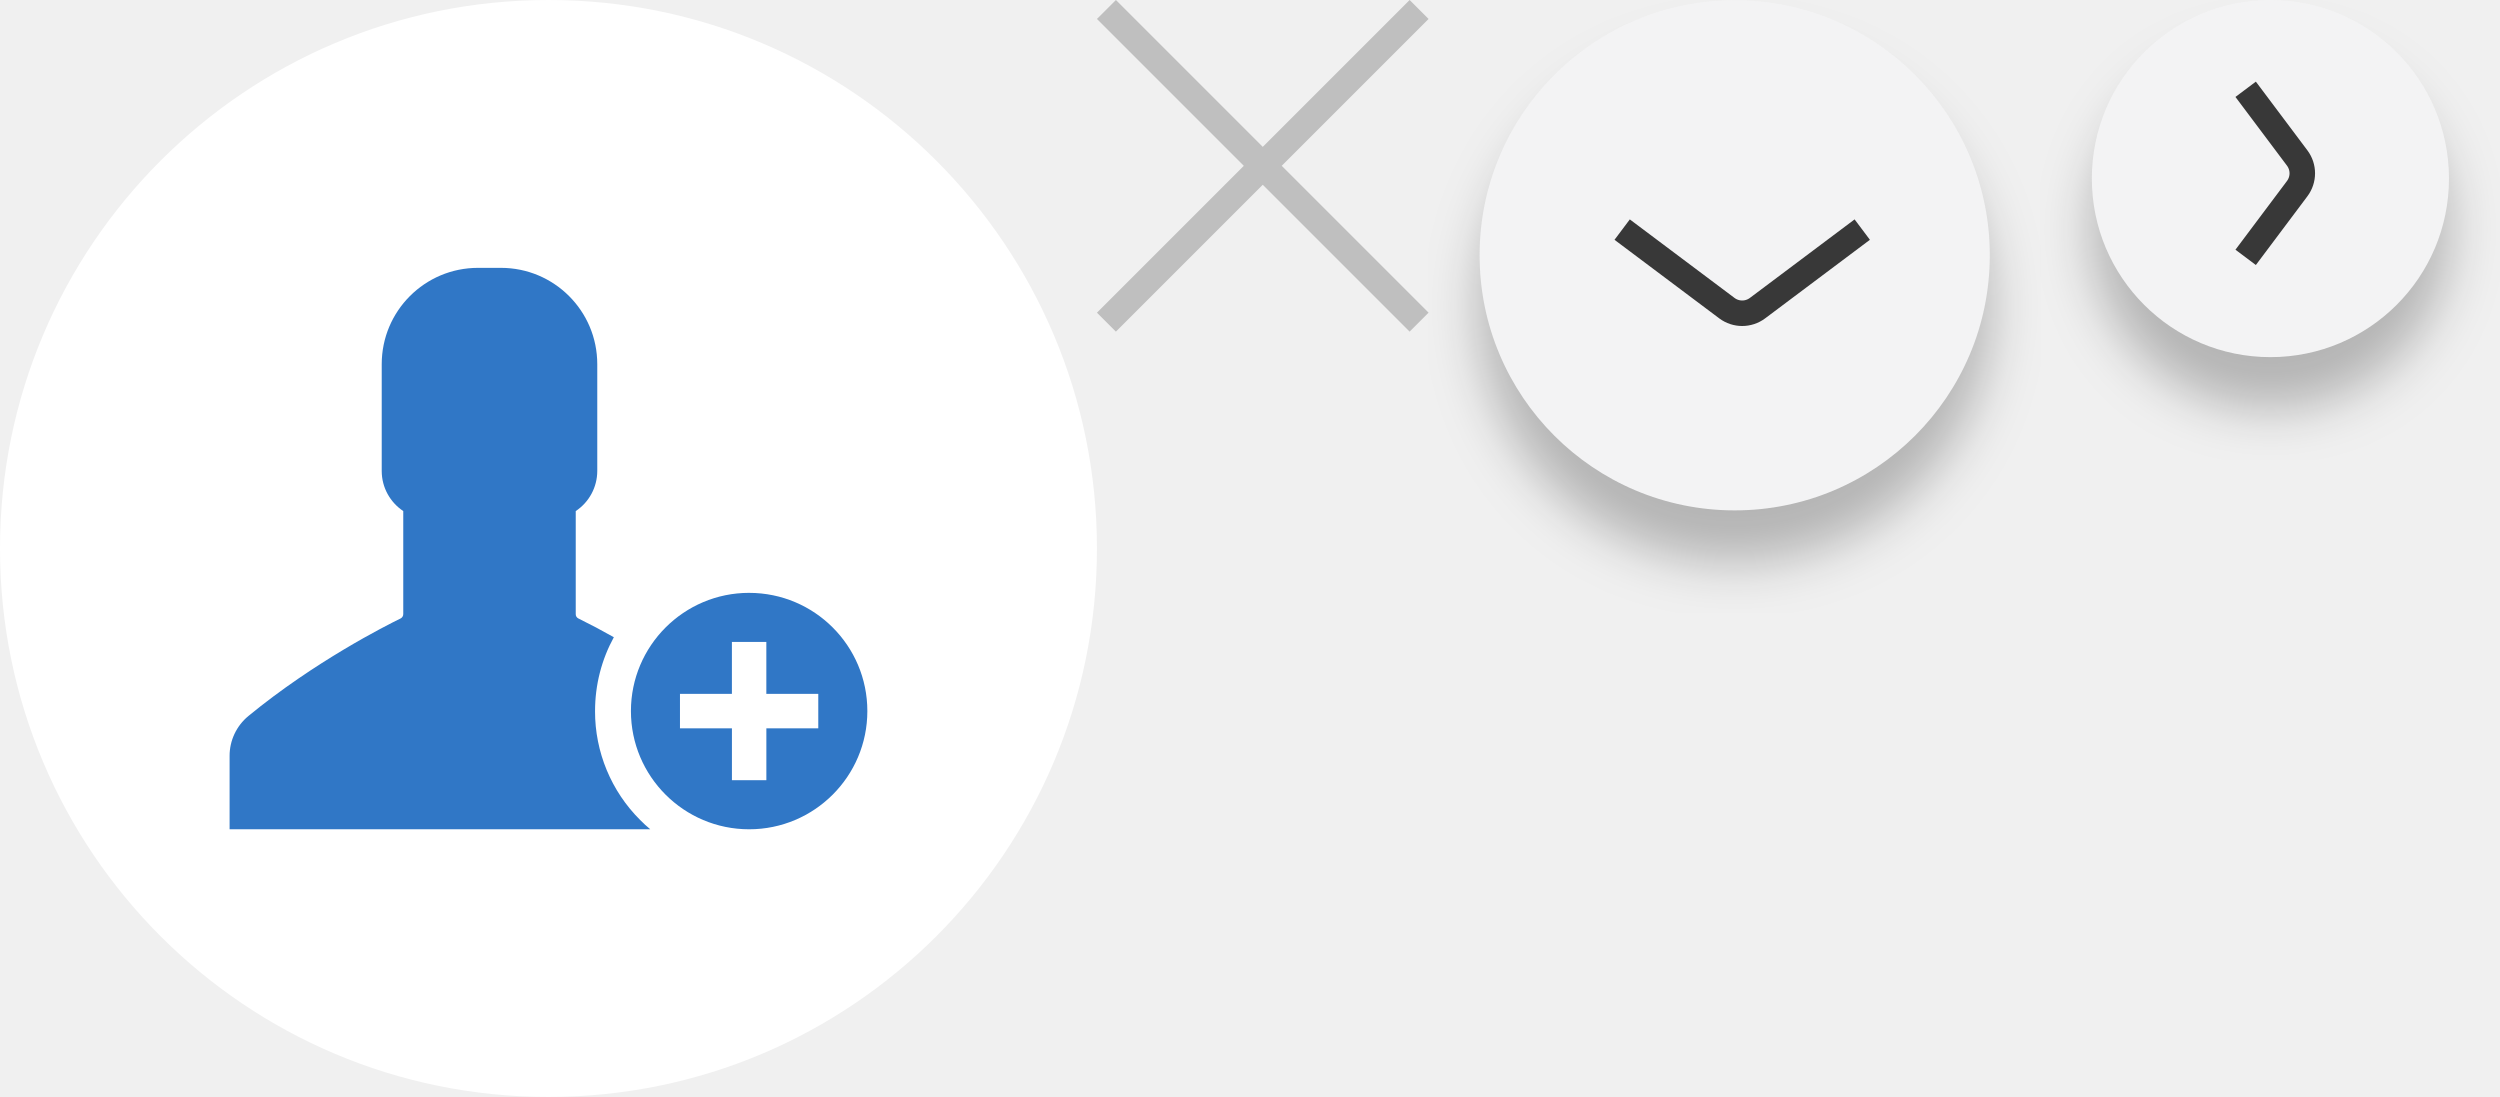
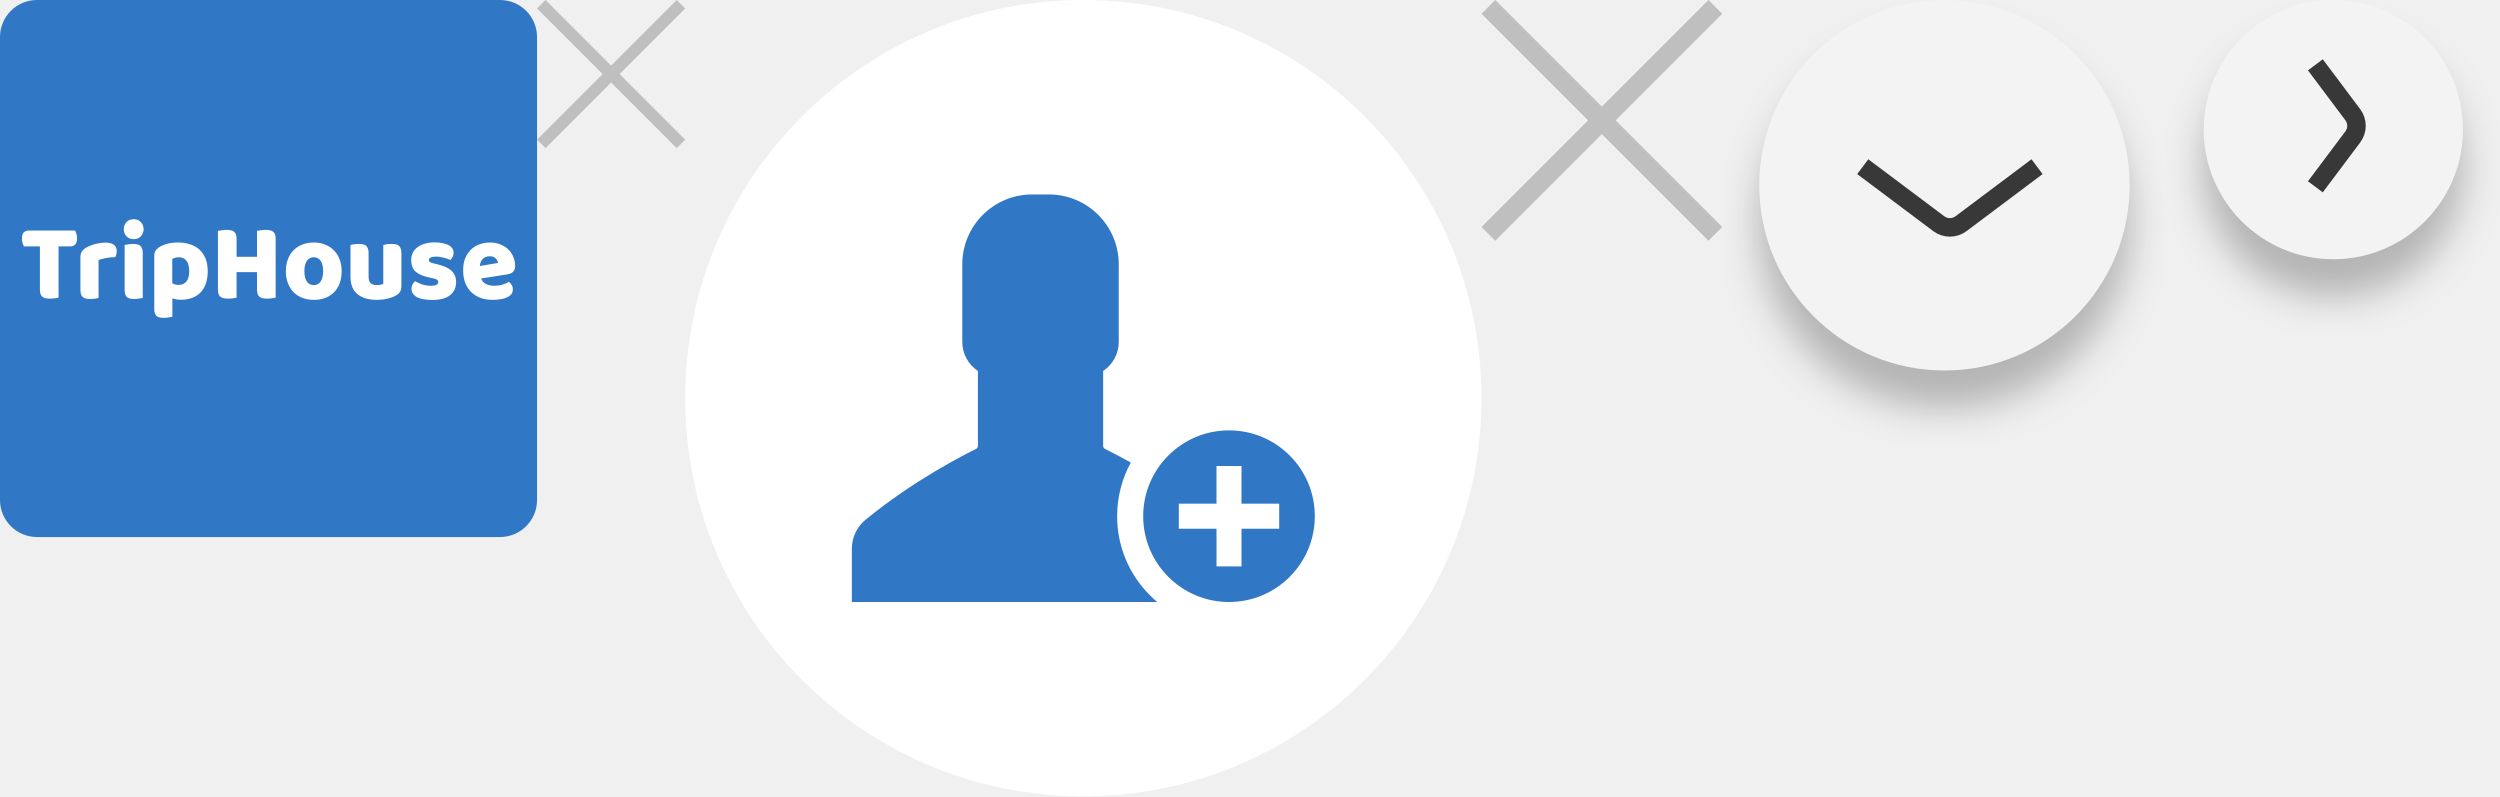
- <svg xmlns="http://www.w3.org/2000/svg" width="196" height="86" viewBox="0 0 196 86">
+ <svg xmlns="http://www.w3.org/2000/svg" width="270" height="86" viewBox="0 0 270 86">
  <g transform="translate(0 0)">
+     <g fill="none" class="nc-icon-wrapper">
+       <rect width="58" height="58" rx="4" fill="#3077C6" />
+       <path d="M2.586 26.61a1.586 1.586 0 0 1-.15-.36 1.644 1.644 0 0 1-.069-.48c0-.311.065-.535.196-.67a.723.723 0 0 1 .529-.204h5.014c.053.088.103.207.15.36.045.151.068.31.068.479 0 .311-.069.535-.207.67a.684.684 0 0 1-.517.204H6.323v5.537a3.063 3.063 0 0 1-.402.072 3.918 3.918 0 0 1-.53.035c-.176 0-.333-.016-.47-.047a.753.753 0 0 1-.334-.144.647.647 0 0 1-.207-.3 1.518 1.518 0 0 1-.07-.503v-4.65H2.587z" fill="#fff" />
+       <path d="M10.643 32.182a2.57 2.57 0 0 1-.368.072 3.43 3.43 0 0 1-.506.035c-.169 0-.322-.011-.46-.035a.753.753 0 0 1-.334-.144.741.741 0 0 1-.218-.288 1.473 1.473 0 0 1-.07-.491v-3.595c0-.184.032-.34.093-.468.069-.135.165-.255.287-.359.123-.104.273-.196.449-.276a4.304 4.304 0 0 1 1.23-.371c.223-.04.445-.06.667-.06.368 0 .66.076.874.228.215.143.322.383.322.719 0 .111-.015.223-.046.335-.03.104-.069.2-.115.288a5.27 5.27 0 0 0-1.449.204 1.721 1.721 0 0 0-.356.12v4.086z" fill="#fff" />
+       <path d="M13.37 24.752c0-.304.096-.56.287-.767.2-.208.46-.311.782-.311s.58.103.77.311c.2.208.3.463.3.767s-.1.56-.3.767c-.19.208-.448.312-.77.312s-.582-.104-.782-.312a1.088 1.088 0 0 1-.287-.767zm2.047 7.43c-.085.016-.211.035-.38.06a2.696 2.696 0 0 1-.954.012.754.754 0 0 1-.334-.144.742.742 0 0 1-.218-.288 1.473 1.473 0 0 1-.07-.491v-4.877c.085-.016.208-.036.369-.06a2.717 2.717 0 0 1 .954-.012.762.762 0 0 1 .345.143.647.647 0 0 1 .207.3c.054.12.08.28.08.48v4.877z" fill="#fff" />
+       <path d="M19.226 26.19c.46 0 .885.064 1.276.192.399.12.74.307 1.024.563.283.256.506.58.667.97.16.384.241.843.241 1.379 0 .51-.069.958-.207 1.342a2.7 2.7 0 0 1-.586.97c-.253.256-.56.448-.92.576a3.458 3.458 0 0 1-1.185.191c-.33 0-.636-.052-.92-.155v1.989c-.076.024-.199.048-.368.072a2.78 2.78 0 0 1-.517.048c-.169 0-.322-.012-.46-.036a.752.752 0 0 1-.334-.144.647.647 0 0 1-.207-.3 1.368 1.368 0 0 1-.069-.48v-5.751c0-.216.042-.392.127-.527.092-.136.215-.26.368-.372.238-.16.533-.287.885-.383a4.515 4.515 0 0 1 1.185-.144zm.023 4.578c.79 0 1.184-.492 1.184-1.474 0-.512-.1-.891-.299-1.139-.191-.247-.471-.371-.84-.371-.145 0-.275.02-.39.06a1.318 1.318 0 0 0-.3.12V30.6c.093.048.193.088.3.12.107.032.222.048.345.048z" fill="#fff" />
+       <path d="M29.77 32.146a3.062 3.062 0 0 1-.402.072 3.917 3.917 0 0 1-.529.035c-.176 0-.333-.016-.471-.047a.753.753 0 0 1-.334-.144.647.647 0 0 1-.207-.3 1.518 1.518 0 0 1-.069-.503v-1.87H25.55v2.757a3.062 3.062 0 0 1-.402.072 3.917 3.917 0 0 1-.53.035c-.176 0-.333-.016-.47-.047a.754.754 0 0 1-.334-.144.647.647 0 0 1-.207-.3 1.52 1.52 0 0 1-.07-.503v-6.327c.085-.016.22-.036.403-.06a3.1 3.1 0 0 1 .53-.048c.176 0 .329.016.46.048a.762.762 0 0 1 .344.144.647.647 0 0 1 .207.3c.046.127.07.295.07.503v1.917h2.207v-2.804a7.86 7.86 0 0 1 .403-.06c.184-.032.36-.048.529-.048.176 0 .33.016.46.048a.762.762 0 0 1 .345.144.647.647 0 0 1 .207.3c.046.127.069.295.069.503v6.327z" fill="#fff" />
+       <path d="M36.899 29.282c0 .495-.073.938-.218 1.33a2.665 2.665 0 0 1-.621.97c-.261.264-.575.464-.943.6a3.533 3.533 0 0 1-1.23.203c-.453 0-.863-.072-1.231-.215a2.798 2.798 0 0 1-.955-.612c-.26-.271-.464-.599-.61-.982a3.62 3.62 0 0 1-.218-1.294c0-.472.073-.9.219-1.282.145-.384.349-.708.61-.971.267-.272.586-.48.954-.623a3.356 3.356 0 0 1 1.23-.216c.452 0 .863.076 1.23.228a2.6 2.6 0 0 1 .944.623c.268.263.475.587.62.97.146.384.219.807.219 1.27zm-4.025 0c0 .487.088.862.265 1.126a.884.884 0 0 0 .759.383.82.82 0 0 0 .736-.395c.176-.264.264-.635.264-1.114 0-.48-.088-.847-.264-1.103a.848.848 0 0 0-.748-.395.848.848 0 0 0-.747.395c-.177.256-.265.623-.265 1.103z" fill="#fff" />
+       <path d="M37.853 26.454c.076-.024.195-.048.356-.072.169-.024.341-.036.518-.036.168 0 .318.012.448.036a.762.762 0 0 1 .345.143.647.647 0 0 1 .207.3c.054.12.08.28.08.48v2.576c0 .327.077.563.23.707.154.136.376.203.668.203a1.534 1.534 0 0 0 .69-.143v-4.194c.076-.024.195-.048.356-.072.169-.024.341-.036.518-.036.168 0 .318.012.448.036a.762.762 0 0 1 .345.143.647.647 0 0 1 .207.3c.054.12.08.28.08.48v3.642c0 .4-.16.7-.482.9-.269.175-.59.307-.966.395-.368.095-.77.143-1.208.143-.414 0-.797-.048-1.15-.143a2.517 2.517 0 0 1-.897-.444 1.98 1.98 0 0 1-.586-.767c-.138-.32-.207-.703-.207-1.15v-3.427z" fill="#fff" />
+       <path d="M49.26 30.456c0 .607-.218 1.082-.655 1.426-.436.343-1.08.515-1.931.515-.322 0-.621-.024-.898-.072a2.717 2.717 0 0 1-.713-.215 1.407 1.407 0 0 1-.46-.384.91.91 0 0 1-.16-.539c0-.192.038-.352.114-.48.077-.135.17-.247.276-.335.223.128.476.244.76.348.29.096.624.143 1 .143.238 0 .418-.035.54-.107.13-.072.196-.168.196-.288 0-.112-.046-.2-.138-.264-.092-.064-.245-.116-.46-.155l-.345-.072c-.667-.136-1.165-.348-1.495-.635-.322-.296-.483-.715-.483-1.259 0-.295.061-.563.184-.802.123-.24.295-.44.517-.6.223-.16.487-.283.794-.371.314-.088.66-.132 1.035-.132.284 0 .548.024.793.072.253.04.472.104.656.192.184.087.33.203.437.347.107.136.16.3.16.491a1.046 1.046 0 0 1-.344.803 1.22 1.22 0 0 0-.276-.12 2.685 2.685 0 0 0-.402-.12 4.071 4.071 0 0 0-.449-.095 2.49 2.49 0 0 0-.402-.036c-.253 0-.449.032-.587.096-.138.056-.207.148-.207.275 0 .088.038.16.115.216.077.056.222.108.437.156l.356.084c.736.175 1.258.42 1.564.73.315.304.472.7.472 1.187z" fill="#fff" />
+       <path d="M53.218 32.385c-.453 0-.874-.064-1.265-.191a2.969 2.969 0 0 1-1.012-.6 2.846 2.846 0 0 1-.679-.994c-.16-.4-.241-.867-.241-1.402 0-.527.08-.979.241-1.354.169-.384.387-.695.656-.935a2.46 2.46 0 0 1 .92-.54c.345-.12.697-.179 1.058-.179.406 0 .774.064 1.104.192.337.127.624.303.862.527.245.224.433.491.564.803.138.311.207.65.207 1.018 0 .272-.073.48-.219.624-.146.143-.349.235-.61.275l-2.84.444c.084.263.257.463.518.599.26.127.56.191.897.191.314 0 .61-.04.885-.12a2.9 2.9 0 0 0 .69-.299c.123.08.226.192.31.336a.886.886 0 0 1 .127.455c0 .36-.16.627-.483.803a2.487 2.487 0 0 1-.828.275 5.604 5.604 0 0 1-.862.072zm-.322-4.71c-.184 0-.345.033-.483.097a.941.941 0 0 0-.322.251 1.03 1.03 0 0 0-.196.336c-.038.12-.061.244-.069.371l1.967-.335c-.023-.16-.108-.32-.253-.48-.146-.16-.36-.24-.644-.24z" fill="#fff" />
+     </g>
+   </g>
+   <g transform="translate(58 0)">
+     <g fill="none" class="nc-icon-wrapper">
+       <path d="M16 .914L15.086 0 8 7.086.914 0 0 .914 7.086 8 0 15.086.914 16 8 8.914 15.086 16l.914-.914L8.914 8 16 .914z" fill="#bfbfbf" />
+     </g>
+   </g>
+   <g transform="translate(74 0)">
    <g fill="none" class="nc-icon-wrapper">
      <circle cx="43" cy="43" r="43" fill="#fff" />
      <path d="M46.652 55.748c0-2.056.511-4.03 1.473-5.79a54.137 54.137 0 0 0-2.782-1.472.362.362 0 0 1-.205-.338v-8.08a3.776 3.776 0 0 0 1.688-3.141v-8.378A7.55 7.55 0 0 0 39.276 21h-1.8a7.55 7.55 0 0 0-7.549 7.55v8.377c0 1.31.675 2.465 1.688 3.14v8.081a.38.38 0 0 1-.205.338c-1.155.562-6.75 3.386-11.937 7.651A4.04 4.04 0 0 0 18 59.277v5.739h32.979a10.52 10.52 0 0 1-.788-.726 12.01 12.01 0 0 1-3.54-8.542z" fill="#3077C6" />
      <path d="M58.732 46.48c-5.114 0-9.267 4.154-9.267 9.268 0 5.115 4.153 9.268 9.267 9.268 5.115 0 9.268-4.153 9.268-9.268a9.266 9.266 0 0 0-9.268-9.267zM64.154 57.1h-4.071v4.07h-2.7V57.1H53.31v-2.701h4.071v-4.071h2.7v4.071h4.072v2.7z" fill="#3077C6" />
    </g>
  </g>
-   <g transform="translate(86 0)">
+   <g transform="translate(160 0)">
    <g fill="none" class="nc-icon-wrapper">
      <path d="M26 1.486L24.514 0 13 11.514 1.486 0 0 1.486 11.514 13 0 24.514 1.486 26 13 14.486 24.514 26 26 24.514 14.486 13 26 1.486z" fill="#bfbfbf" />
    </g>
  </g>
-   <g transform="translate(112 0)">
+   <g transform="translate(186 0)">
    <g fill="none" class="nc-icon-wrapper">
      <g filter="url(#filter0_d_1_157)">
        <circle cx="24" cy="20.015" r="20" fill="#F3F3F4" />
        <path d="M15.177 18l8.211 6.159a2 2 0 0 0 2.4 0L34 18" stroke="#383838" stroke-width="2" />
      </g>
      <defs>
        <filter id="filter0_d_1_157" x="0" y=".015" width="48" height="48" filterUnits="userSpaceOnUse" color-interpolation-filters="sRGB">
          <feFlood flood-opacity="0" result="BackgroundImageFix" />
          <feColorMatrix in="SourceAlpha" type="matrix" values="0 0 0 0 0 0 0 0 0 0 0 0 0 0 0 0 0 0 127 0" result="hardAlpha" />
          <feOffset dy="4" />
          <feGaussianBlur stdDeviation="2" />
          <feColorMatrix type="matrix" values="0 0 0 0 0 0 0 0 0 0 0 0 0 0 0 0 0 0 0.25 0" />
          <feBlend mode="normal" in2="BackgroundImageFix" result="effect1_dropShadow_1_157" />
          <feBlend mode="normal" in="SourceGraphic" in2="effect1_dropShadow_1_157" result="shape" />
        </filter>
      </defs>
    </g>
  </g>
-   <g transform="translate(160 0)">
+   <g transform="translate(234 0)">
    <g fill="none" class="nc-icon-wrapper">
      <g filter="url(#filter0_d_702_64)">
        <circle cx="18" cy="14" r="14" fill="#F3F3F4" />
        <path d="M16.059 20.177l4.041-5.389a2 2 0 0 0 0-2.4L16.059 7" stroke="#383838" stroke-width="2" />
      </g>
      <defs>
        <filter id="filter0_d_702_64" x="0" y="0" width="36" height="36" filterUnits="userSpaceOnUse" color-interpolation-filters="sRGB">
          <feFlood flood-opacity="0" result="BackgroundImageFix" />
          <feColorMatrix in="SourceAlpha" type="matrix" values="0 0 0 0 0 0 0 0 0 0 0 0 0 0 0 0 0 0 127 0" result="hardAlpha" />
          <feOffset dy="4" />
          <feGaussianBlur stdDeviation="2" />
          <feColorMatrix type="matrix" values="0 0 0 0 0 0 0 0 0 0 0 0 0 0 0 0 0 0 0.25 0" />
          <feBlend mode="normal" in2="BackgroundImageFix" result="effect1_dropShadow_702_64" />
          <feBlend mode="normal" in="SourceGraphic" in2="effect1_dropShadow_702_64" result="shape" />
        </filter>
      </defs>
    </g>
  </g>
</svg>
